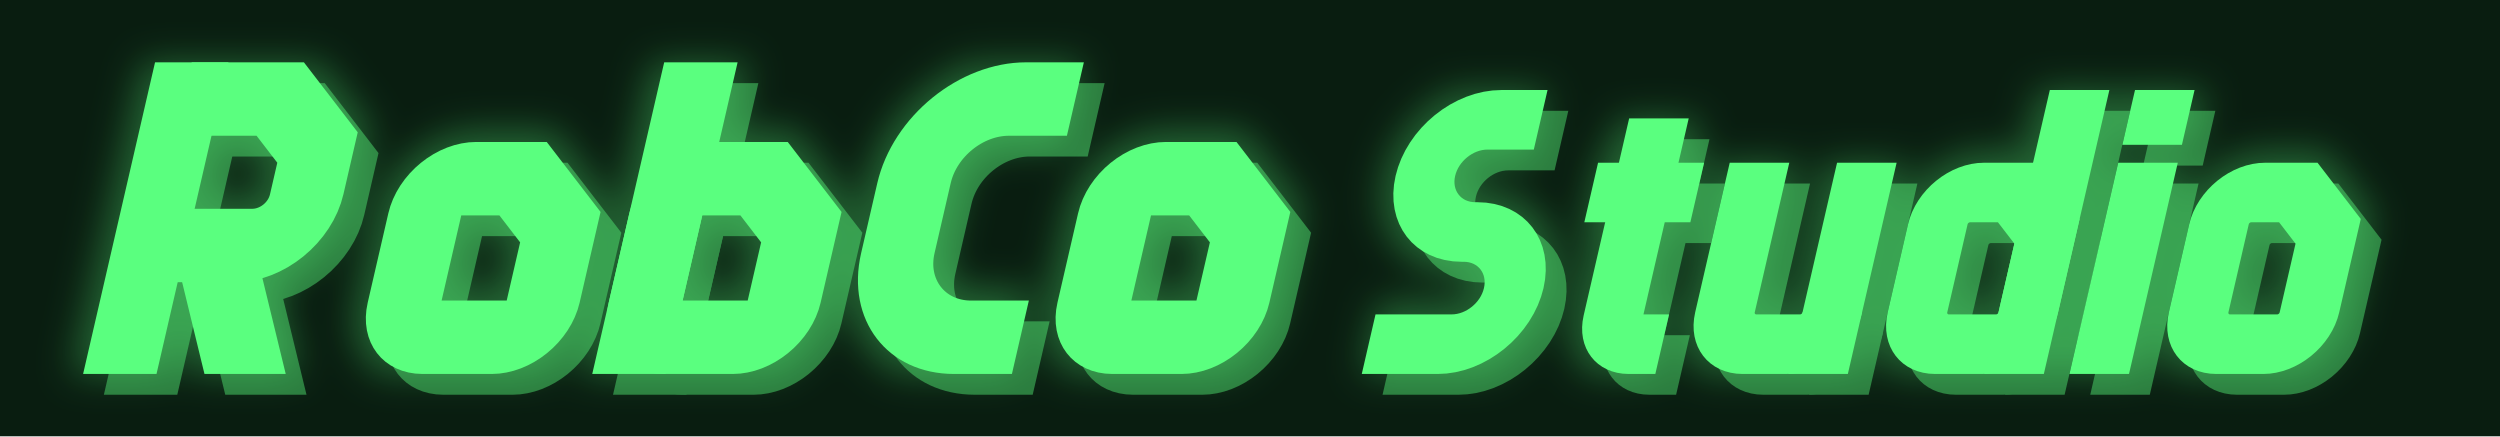
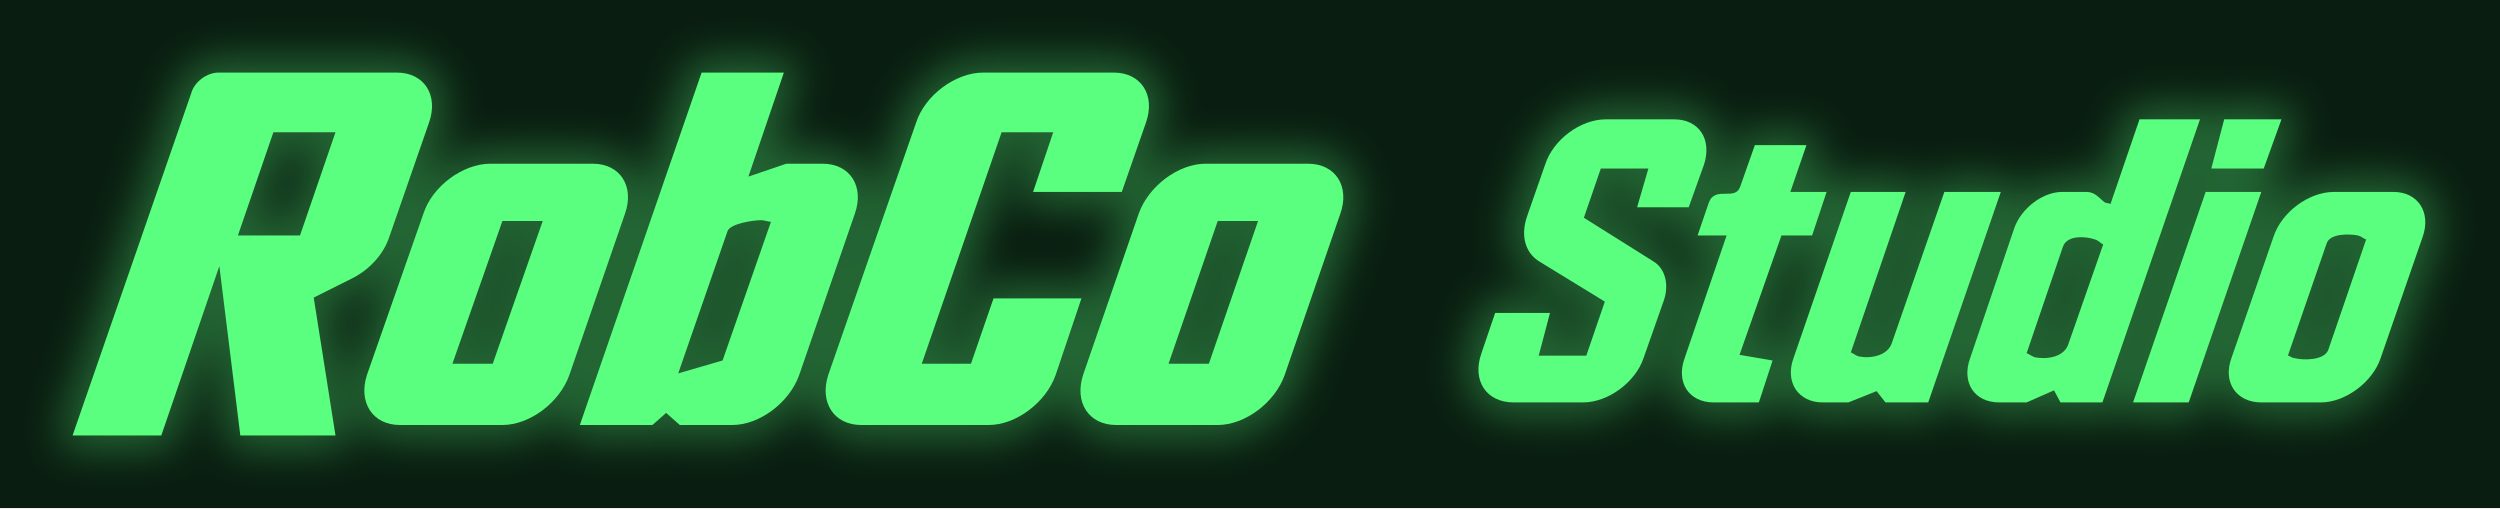
- <svg xmlns="http://www.w3.org/2000/svg" viewBox="0 0 361 63" width="361" height="63" role="img" aria-labelledby="wm-t" style="color:#5aff7f">
-   <rect class="asset-ground" width="361" height="63" fill="#091d10" />
+ <svg xmlns="http://www.w3.org/2000/svg" viewBox="0 0 310 63" width="310" height="63" role="img" aria-labelledby="wm-t" style="color:#5aff7f">
+   <rect class="asset-ground" width="310" height="63" fill="#091d10" />
  <defs>
    <filter id="wm-blur" x="-10%" y="-60%" width="120%" height="220%">
      <feGaussianBlur stdDeviation="2.6" />
    </filter>
-     <clipPath id="wm-robco-band">
-       <rect x="-30" y="-45" width="228.92" height="45" />
-     </clipPath>
-     <g id="wm-robco" fill="none" stroke-linecap="butt" stroke-linejoin="miter" transform="translate(12 54) skewX(-13)">
-       <g clip-path="url(#wm-robco-band)">
-         <path transform="translate(0 0)" d="M5.3 -45V0" />
-         <path transform="translate(0 0)" d="M5.3 -39.7H19.3L26.3 -32.7V-25.95A7.4 7.4 0 0 1 18.9 -18.55H5.3" />
-         <path transform="translate(0 0)" d="M14.12 -19.55L28.42 10.6" />
-         <path transform="translate(38.72 0)" d="M10.3 -28.2H18.3L25.3 -21.2V-10.3A5 5 0 0 1 20.3 -5.3H10.3A5 5 0 0 1 5.3 -10.3V-23.2A5 5 0 0 1 10.3 -28.2Z" />
-         <path transform="translate(73.52 0)" d="M5.3 -45V0" />
-         <path transform="translate(73.52 0)" d="M10.3 -28.2H18.3L25.3 -21.2V-10.3A5 5 0 0 1 20.3 -5.3H10.3A5 5 0 0 1 5.3 -10.3V-23.2A5 5 0 0 1 10.3 -28.2Z" />
-         <path transform="translate(108.32 0)" d="M25.8 -39.7H17.45A12.15 12.15 0 0 0 5.3 -27.55V-17.45A12.15 12.15 0 0 0 17.45 -5.3H25.8" />
-         <path transform="translate(138.32 0)" d="M10.3 -28.2H18.3L25.3 -21.2V-10.3A5 5 0 0 1 20.3 -5.3H10.3A5 5 0 0 1 5.3 -10.3V-23.2A5 5 0 0 1 10.3 -28.2Z" />
-       </g>
-     </g>
-     <clipPath id="wm-studio-band">
-       <rect x="-30" y="-41" width="200.81" height="41" />
-     </clipPath>
-     <g id="wm-studio" fill="none" stroke-linecap="butt" stroke-linejoin="miter" transform="translate(194.92 54) skewX(-13)">
-       <g clip-path="url(#wm-studio-band)">
-         <path transform="translate(0 0)" d="M19.08 -36.7H12.4A8.1 8.1 0 0 0 12.4 -20.5H12.7A8.1 8.1 0 0 1 12.7 -4.3H1.72" />
-         <path transform="translate(28.8 0)" d="M7.31 -36.9V-8.44A4.14 4.14 0 0 0 11.45 -4.3H15.31" />
-         <path transform="translate(28.8 0)" d="M0 -26.2H15.31" />
-         <path transform="translate(47.81 0)" d="M4.3 -30.5V-8.9A4.6 4.6 0 0 0 8.9 -4.3H15.2A4.6 4.6 0 0 0 19.8 -8.9" />
-         <path transform="translate(47.81 0)" d="M19.8 -30.5V0" />
-         <path transform="translate(75.61 0)" d="M8.9 -26.2H14.7L20.3 -20.6V-8.9A4.6 4.6 0 0 1 15.7 -4.3H8.9A4.6 4.6 0 0 1 4.3 -8.9V-21.6A4.6 4.6 0 0 1 8.9 -26.2Z" />
-         <path transform="translate(75.61 0)" d="M20.3 -41V0" />
-         <path transform="translate(103.91 0)" d="M4.3 -30.5V0" />
-         <path transform="translate(103.91 0)" d="M4.3 -41V-33.09" />
-         <path transform="translate(116.21 0)" d="M8.9 -26.2H14.7L20.3 -20.6V-8.9A4.6 4.6 0 0 1 15.7 -4.3H8.9A4.6 4.6 0 0 1 4.3 -8.9V-21.6A4.6 4.6 0 0 1 8.9 -26.2Z" />
-       </g>
-     </g>
+     <path id="wm-word" fill-rule="evenodd" d="M9 54L23.7 11.6C24.1 10.1 25.7 9 27.1 9H49.2C52.6 9 54.4 11.8 53.2 15.2L48.3 29.3C47.6 31.5 45.8 33.5 43.5 34.6L38.9 36.9L41.6 54H29.8L27.2 33L20 54H9ZM41.6 16.4H33.9L29.5 29.2H37.2L41.6 16.4ZM45.5 46.5L52.5 26.5C53.6 23.1 57.4 20.3 60.8 20.3H73.5C76.9 20.3 78.7 23.1 77.5 26.5L70.6 46.5C69.4 49.9 65.7 52.7 62.3 52.7H49.6C46.2 52.7 44.4 49.9 45.5 46.5ZM67.3 27.4H62.3L56.1 45.1H61.1L67.3 27.4ZM84.3 52.7L82.6 51.2L80.9 52.7H71.9L87 9H97.2L92.8 21.9L97.5 20.3H102C105.4 20.3 107.2 23.1 106 26.5L99.1 46.5C97.9 49.9 94.2 52.7 90.8 52.7H84.3ZM90.2 28.7L84.1 46.3L89.6 44.7L95.6 27.5C95.2 27.5 94.8 27.3 94.4 27.3C93.5 27.3 90.5 27.7 90.2 28.7ZM102.7 46.5L113.6 15.2C114.7 11.8 118.5 9 121.9 9H138.1C141.5 9 143.3 11.8 142.1 15.2L139.1 23.8H128.1L130.6 16.4H124.2L114.3 45.1H120.4L123.2 37H134.1L130.9 46.5C129.7 49.9 126 52.7 122.6 52.7H106.8C103.4 52.7 101.6 49.9 102.7 46.5ZM134.3 46.5L141.2 26.5C142.4 23.1 146.1 20.3 149.5 20.3H162.2C165.6 20.3 167.4 23.1 166.2 26.5L159.3 46.5C158.1 49.9 154.4 52.7 151 52.7H138.4C135 52.7 133.2 49.9 134.3 46.5ZM156 27.4H151L144.9 45.1H149.9L156 27.4ZM196.3 49.9H187.7C184.3 49.9 182.5 47.2 183.7 43.8L185.4 38.8H192.2L190.8 44.1H196.7L199 37.4L191 32.5C189.1 31.4 188.5 29.2 189.4 26.7L191.6 20.4C192.6 17.3 196 14.8 199.1 14.8H207.6C210.7 14.8 212.3 17.3 211.3 20.4L209.4 25.7H203L204.4 20.9H198.5L196.4 27L205 32.4C206.5 33.3 207 35.3 206.3 37.3L203.8 44.4C202.8 47.4 199.4 49.9 196.3 49.9ZM218.1 49.9H212.5C209.4 49.9 207.8 47.4 208.9 44.4L214.1 29.2H210.5L211.9 25.1C212.7 23 215.2 25 215.8 23.1L217.6 18H224L222 23.8H226.5L224.7 29.2H220.9L215.7 44L219.8 44.7L218.1 49.9ZM222.4 44.4L229.5 23.8H236.3L229.5 43.7C229.8 43.8 230.1 44.1 230.5 44.2C232 44.5 234.1 44.1 234.6 42.5L241.1 23.8H248.1L239.1 49.9H233.8L232.7 48.5L229.2 49.9H226C223 49.9 221.3 47.4 222.4 44.4ZM244.3 44.4L249.8 28.2C250.7 25.8 253.3 23.8 255.7 23.8H258.7C259.8 23.8 260.2 24.5 261 25.1C261.2 25.2 261.6 25.2 261.7 25.3L265.3 14.8H272.8L260.7 49.9H255.5L254.7 48.4L251.3 49.9H247.9C244.8 49.9 243.2 47.4 244.3 44.4ZM255.8 30.6L251.3 43.8C251.6 43.9 252 44.2 252.3 44.3C253.8 44.6 256 44.3 256.5 42.6L260.8 30.3C260.5 30.2 260.2 29.8 259.8 29.7C258.7 29.3 256.3 29.1 255.8 30.6ZM264.5 49.9L273.5 23.8H280.4L271.4 49.9H264.5ZM276.7 44.4L281.9 29.4C282.9 26.3 286.3 23.8 289.4 23.8H296.8C299.8 23.8 301.5 26.3 300.4 29.4L295.2 44.4C294.2 47.4 290.8 49.9 287.8 49.9H280.4C277.3 49.9 275.6 47.4 276.7 44.4ZM274.2 20.9L275.8 14.8H282.9L280.7 20.9H274.2ZM288.5 30.2L283.7 44.1C283.9 44.1 284.2 44.4 284.5 44.4C285.6 44.7 288.2 44.7 288.7 43.4L293.4 29.7C293.1 29.6 292.8 29.3 292.4 29.2C291.4 29 288.9 28.9 288.5 30.2Z" />
  </defs>
-   <g class="halo" stroke="currentColor" opacity=".32" filter="url(#wm-blur)">
-     <use href="#wm-robco" stroke-width="14" />
-     <use href="#wm-studio" stroke-width="12" />
+   <g class="halo" fill="currentColor" stroke="currentColor" stroke-width="3.4" stroke-linejoin="round" opacity=".32" filter="url(#wm-blur)">
+     <use href="#wm-word" />
  </g>
-   <g class="shade" stroke="currentColor" opacity=".42" transform="translate(3 3)">
-     <use href="#wm-robco" stroke-width="10.6" />
-     <use href="#wm-studio" stroke-width="8.6" />
-   </g>
-   <g class="letters" stroke="currentColor">
-     <use href="#wm-robco" stroke-width="10.6" />
-     <use href="#wm-studio" stroke-width="8.6" />
+   <g class="letters" fill="currentColor">
+     <use href="#wm-word" />
  </g>
</svg>
